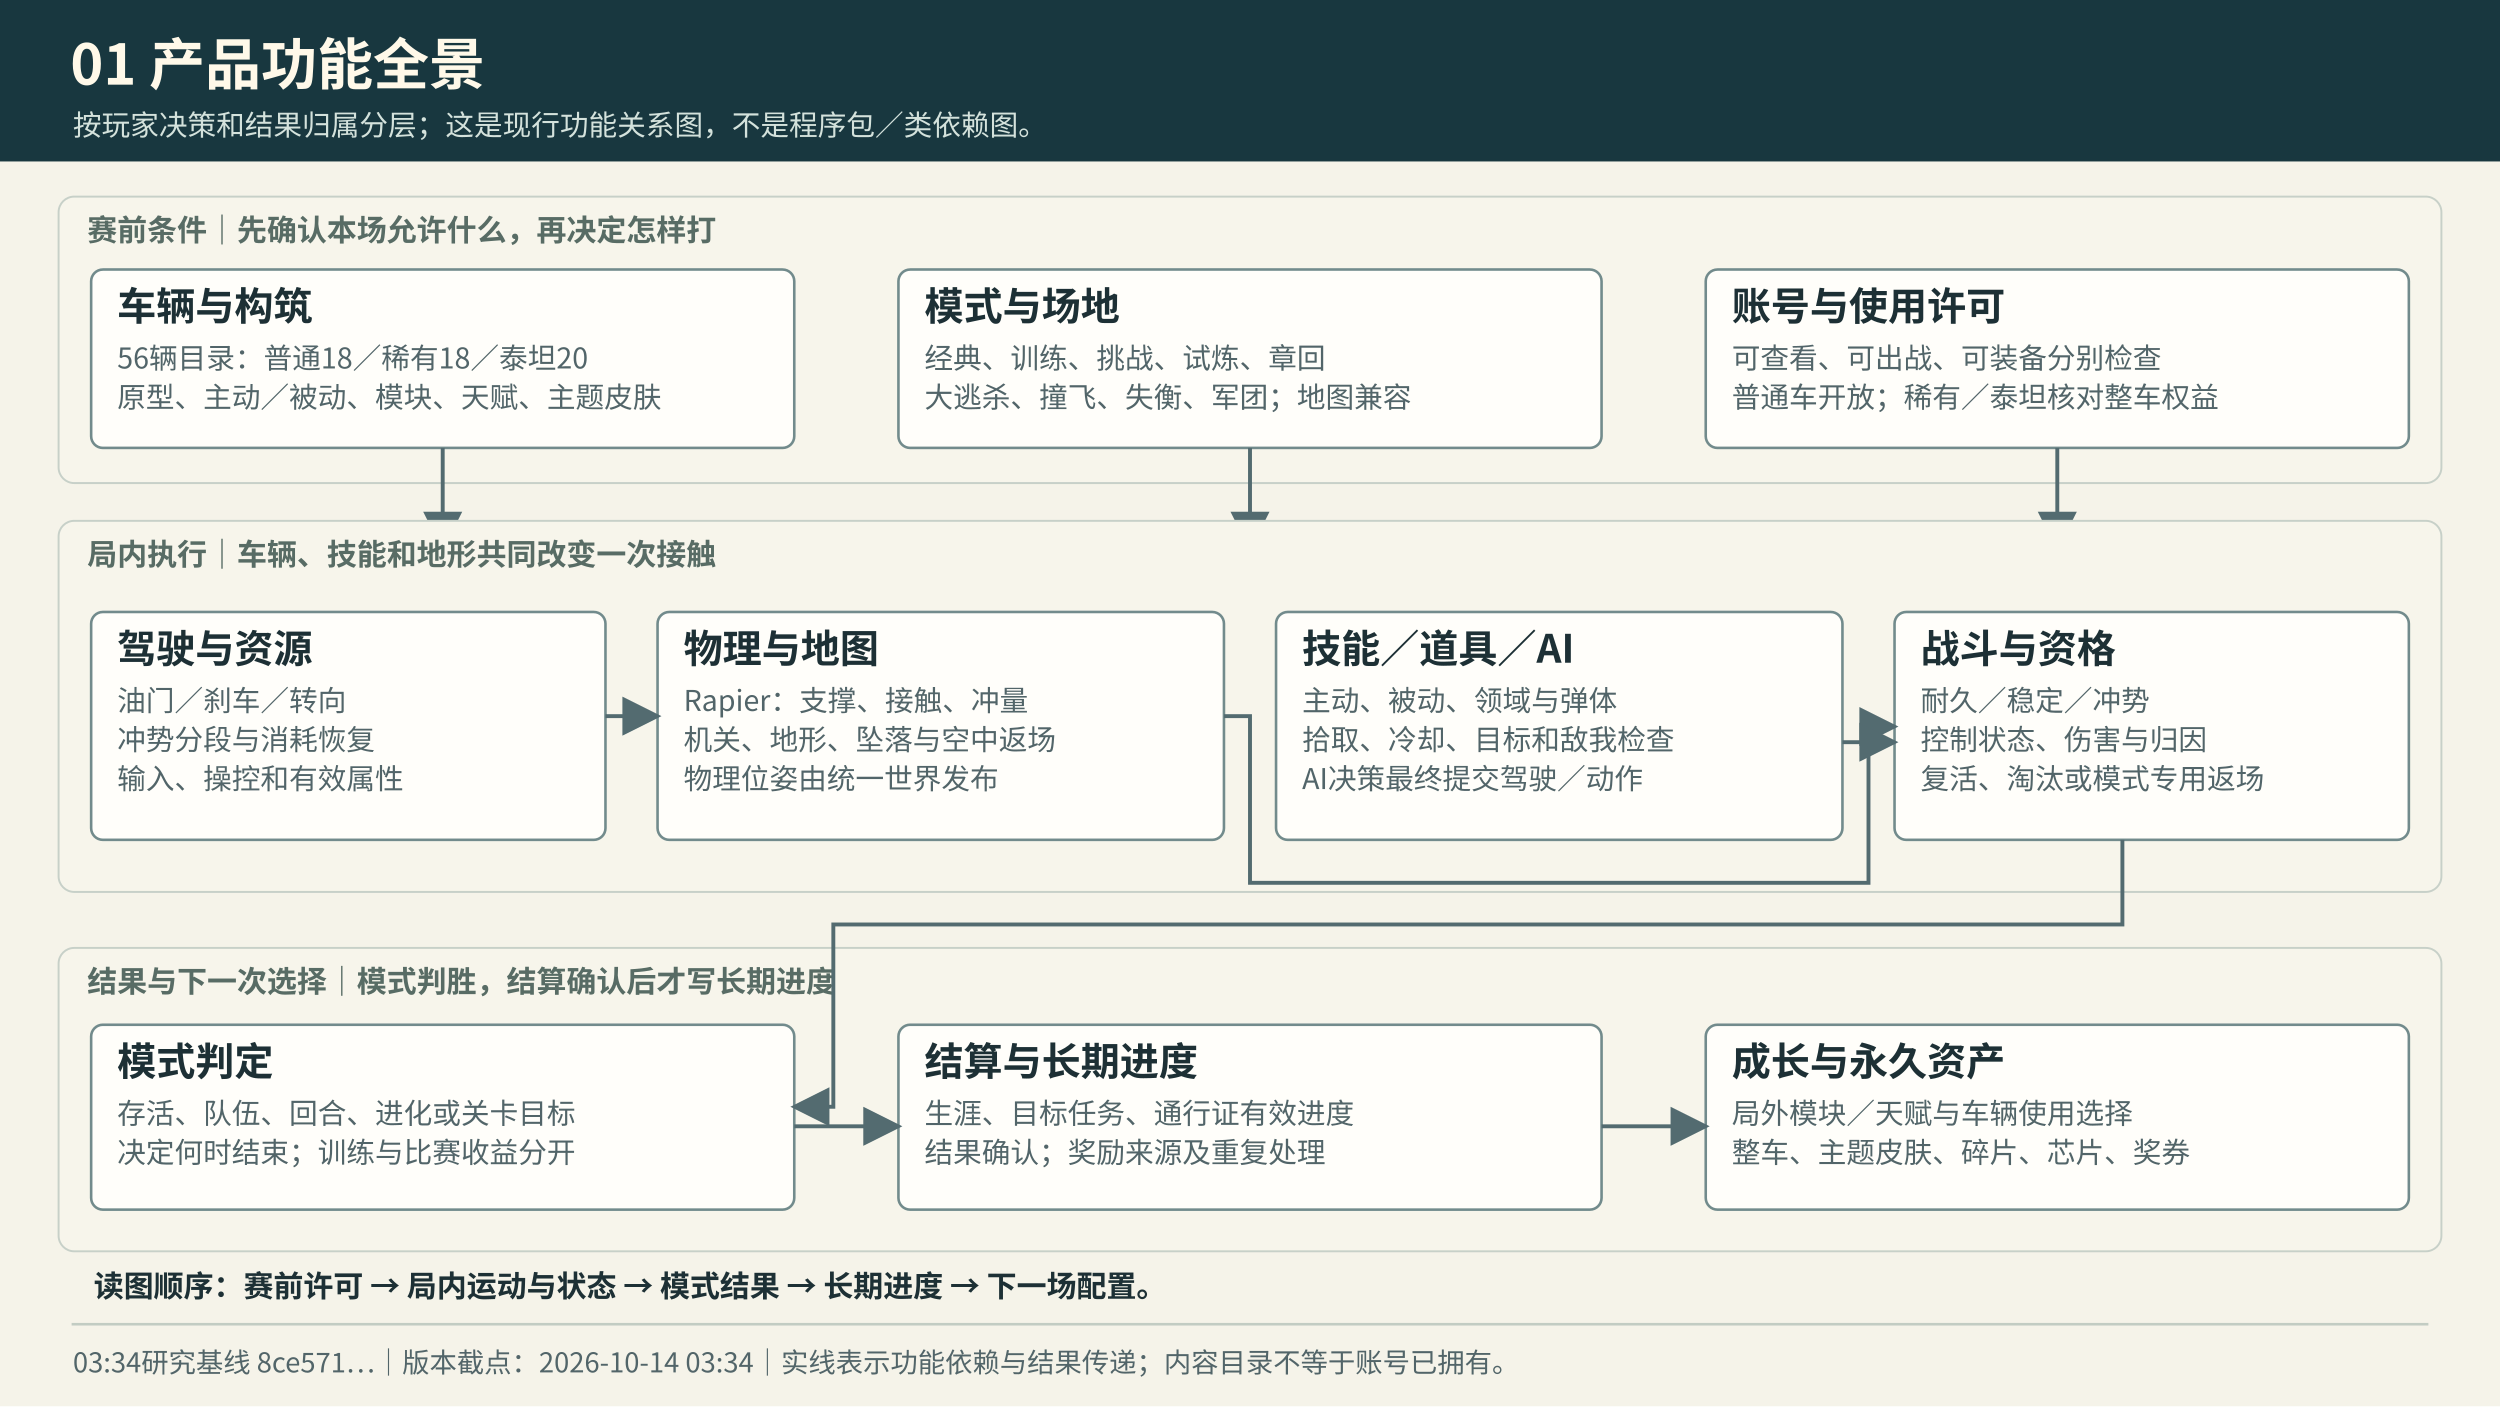
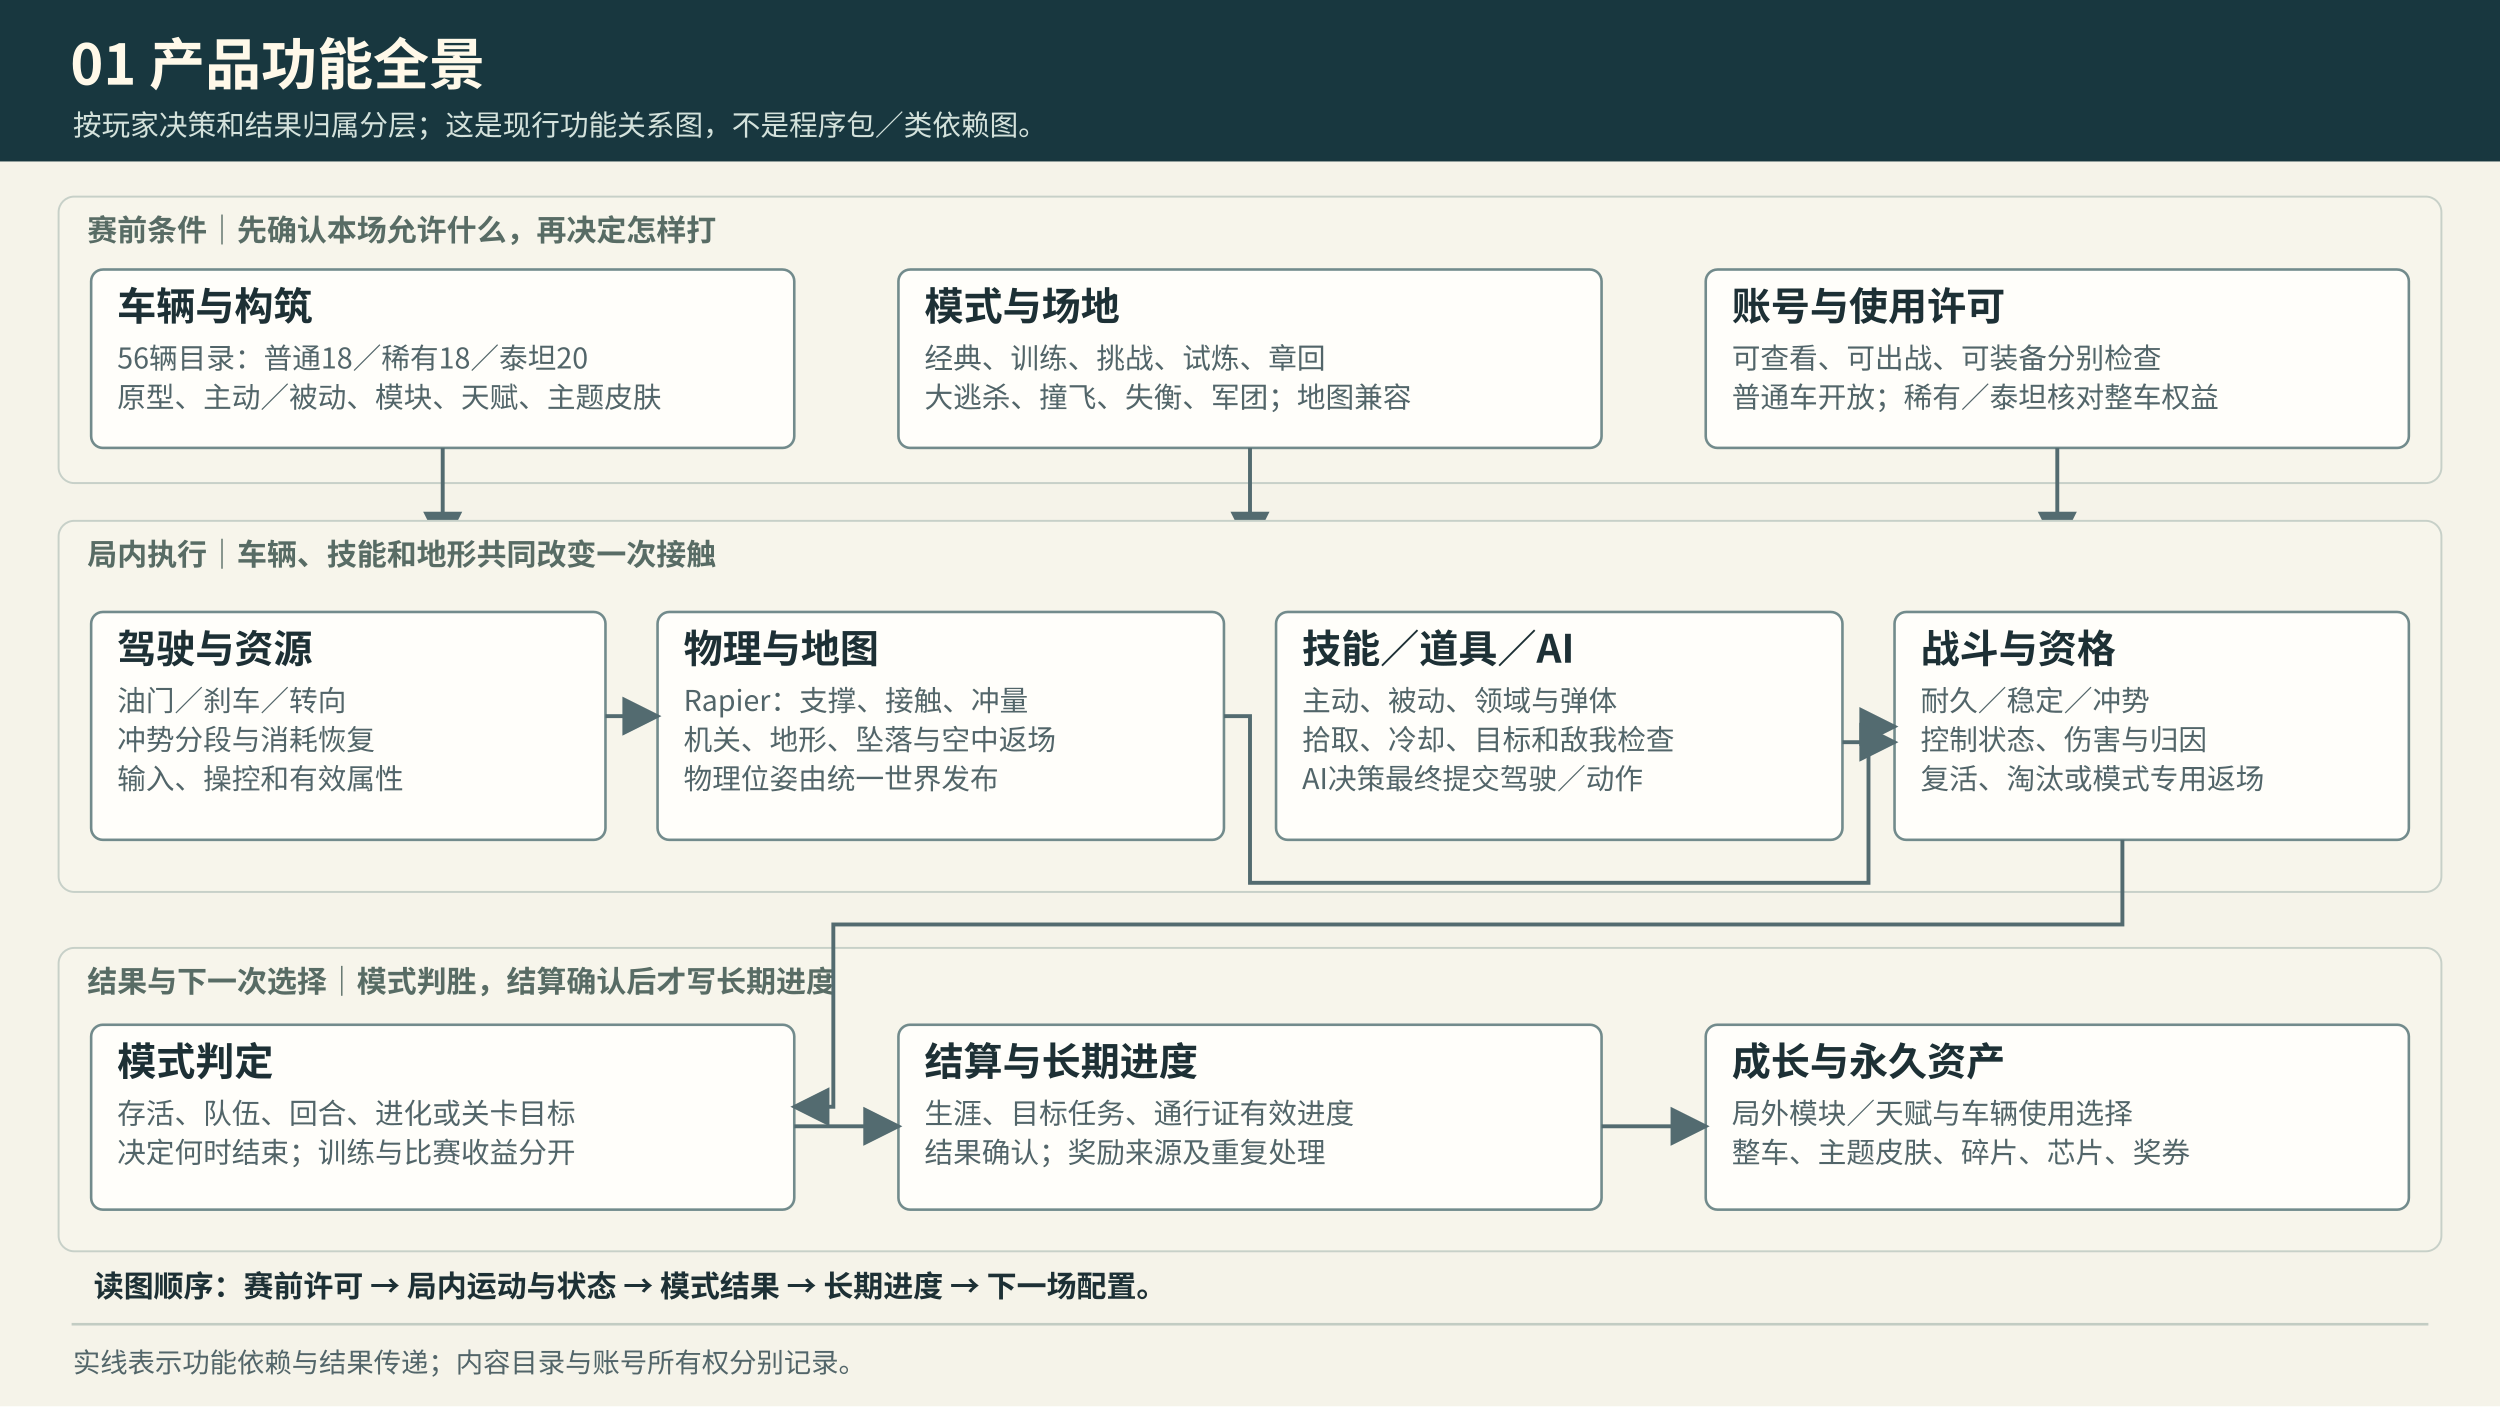
<svg xmlns="http://www.w3.org/2000/svg" width="1920" height="1080" viewBox="0 0 1920 1080" role="img" aria-labelledby="title desc">
  <defs>
    <marker id="arrow" markerWidth="11" markerHeight="11" refX="9" refY="5" orient="auto">
      <path d="M0 0 L10 5 L0 10Z" fill="#536b70" />
    </marker>
    <marker id="proposal" markerWidth="11" markerHeight="11" refX="9" refY="5" orient="auto">
      <path d="M0 0 L10 5 L0 10Z" fill="#a15b16" />
    </marker>
  </defs>
  <style>text{font-family:Microsoft YaHei, Noto Sans CJK SC, sans-serif;fill:#1d3035} .secondary{fill:#526569} .label{font-size:22px;font-weight:600} .edge{fill:none;stroke:#536b70;stroke-width:3;marker-end:url(#arrow)} .proposed{stroke:#a15b16;stroke-dasharray:10 7;marker-end:url(#proposal)} .box{fill:#fffefa;stroke:#728b8c;stroke-width:2} .proposal-box{fill:#fff4df;stroke:#ad6b29;stroke-width:2.3;stroke-dasharray:10 7} .row{fill:#e9eee9} .panel{fill:#f7f5eb;stroke:#c7d0c8;stroke-width:1.5}</style>
  <rect width="1920" height="1080" fill="#f5f3e9" />
  <rect width="1920" height="124" fill="#18373f" />
  <text x="54" y="65" style="fill:#fff9e9;font-size:43px;font-weight:700">01  产品功能全景</text>
  <text x="56" y="104" style="fill:#d4e2dc;font-size:22px">按玩家决策和结果归属分层；这是现行功能关系图，不是程序包／类依赖图。</text>
  <path d="M55 1017H1865" stroke="#c2ccc3" stroke-width="2" />
-   <text x="56" y="1054" font-size="21" class="secondary">03:34研究基线 8ce571…｜版本截点：2026-10-14 03:34｜实线表示功能依赖与结果传递；内容目录不等于账号已拥有。</text>
+   <text x="56" y="1054" font-size="21" class="secondary">实线表示功能依赖与结果传递；内容目录与账号所有权分别记录。</text>
  <rect x="45" y="151" width="1830" height="220" rx="12" class="panel" />
  <text x="67" y="185" font-size="23" font-weight="700" style="fill:#586c65">赛前条件｜先确认本场允许什么，再决定怎样打</text>
  <g class="architecture-node" data-x="70" data-y="207" data-width="540" data-height="137">
    <rect x="70" y="207" width="540" height="137" rx="9" class="box" />
    <text x="90" y="246" font-size="30" font-weight="700">车辆与构筑</text>
    <text x="90" y="283" font-size="22" style="fill:#526569">56辆目录：普通18／稀有18／泰坦20</text>
    <text x="90" y="313" font-size="22" style="fill:#526569">原型、主动／被动、模块、天赋、主题皮肤</text>
  </g>
  <g class="architecture-node" data-x="690" data-y="207" data-width="540" data-height="137">
    <rect x="690" y="207" width="540" height="137" rx="9" class="box" />
    <text x="710" y="246" font-size="30" font-weight="700">模式与场地</text>
    <text x="710" y="283" font-size="22" style="fill:#526569">经典、训练、挑战、试炼、章回</text>
    <text x="710" y="313" font-size="22" style="fill:#526569">大逃杀、撞飞、失衡、军团；地图兼容</text>
  </g>
  <g class="architecture-node" data-x="1310" data-y="207" data-width="540" data-height="137">
    <rect x="1310" y="207" width="540" height="137" rx="9" class="box" />
    <text x="1330" y="246" font-size="30" font-weight="700">账号与使用许可</text>
    <text x="1330" y="283" font-size="22" style="fill:#526569">可查看、可出战、可装备分别检查</text>
    <text x="1330" y="313" font-size="22" style="fill:#526569">普通车开放；稀有／泰坦核对整车权益</text>
  </g>
  <path d="M340,344 L340,420" class="edge" />
  <path d="M960,344 L960,420" class="edge" />
  <path d="M1580,344 L1580,420" class="edge" />
  <rect x="45" y="400" width="1830" height="285" rx="12" class="panel" />
  <text x="67" y="434" font-size="23" font-weight="700" style="fill:#586c65">局内执行｜车辆、技能和地形共同改变一次接触</text>
  <g class="architecture-node" data-x="70" data-y="470" data-width="395" data-height="175">
    <rect x="70" y="470" width="395" height="175" rx="9" class="box" />
    <text x="90" y="509" font-size="30" font-weight="700">驾驶与资源</text>
    <text x="90" y="546" font-size="22" style="fill:#526569">油门／刹车／转向</text>
    <text x="90" y="576" font-size="22" style="fill:#526569">冲势分段与消耗恢复</text>
    <text x="90" y="606" font-size="22" style="fill:#526569">输入、操控和有效属性</text>
  </g>
  <g class="architecture-node" data-x="505" data-y="470" data-width="435" data-height="175">
    <rect x="505" y="470" width="435" height="175" rx="9" class="box" />
    <text x="525" y="509" font-size="30" font-weight="700">物理与地图</text>
    <text x="525" y="546" font-size="22" style="fill:#526569">Rapier：支撑、接触、冲量</text>
    <text x="525" y="576" font-size="22" style="fill:#526569">机关、地形、坠落与空中返场</text>
    <text x="525" y="606" font-size="22" style="fill:#526569">物理位姿由统一世界发布</text>
  </g>
  <g class="architecture-node" data-x="980" data-y="470" data-width="435" data-height="175">
    <rect x="980" y="470" width="435" height="175" rx="9" class="box" />
    <text x="1000" y="509" font-size="30" font-weight="700">技能／道具／AI</text>
    <text x="1000" y="546" font-size="22" style="fill:#526569">主动、被动、领域与弹体</text>
    <text x="1000" y="576" font-size="22" style="fill:#526569">拾取、冷却、目标和敌我检查</text>
    <text x="1000" y="606" font-size="22" style="fill:#526569">AI决策最终提交驾驶／动作</text>
  </g>
  <g class="architecture-node" data-x="1455" data-y="470" data-width="395" data-height="175">
    <rect x="1455" y="470" width="395" height="175" rx="9" class="box" />
    <text x="1475" y="509" font-size="30" font-weight="700">战斗与资格</text>
    <text x="1475" y="546" font-size="22" style="fill:#526569">耐久／稳定／冲势</text>
    <text x="1475" y="576" font-size="22" style="fill:#526569">控制状态、伤害与归因</text>
    <text x="1475" y="606" font-size="22" style="fill:#526569">复活、淘汰或模式专用返场</text>
  </g>
  <path d="M465,550 L505,550" class="edge" />
  <path d="M940,550 L960,550 L960,678 L1435,678 L1435,558 L1455,558" class="edge" />
  <path d="M1415,570 L1455,570" class="edge" />
  <rect x="45" y="728" width="1830" height="233" rx="12" class="panel" />
  <text x="67" y="762" font-size="23" font-weight="700" style="fill:#586c65">结果与下一次选择｜模式判胜，结算确认后才写长期进度</text>
  <g class="architecture-node" data-x="70" data-y="787" data-width="540" data-height="142">
    <rect x="70" y="787" width="540" height="142" rx="9" class="box" />
    <text x="90" y="826" font-size="30" font-weight="700">模式判定</text>
    <text x="90" y="863" font-size="22" style="fill:#526569">存活、队伍、回合、进化或关卡目标</text>
    <text x="90" y="893" font-size="22" style="fill:#526569">决定何时结束；训练与比赛收益分开</text>
  </g>
  <g class="architecture-node" data-x="690" data-y="787" data-width="540" data-height="142">
    <rect x="690" y="787" width="540" height="142" rx="9" class="box" />
    <text x="710" y="826" font-size="30" font-weight="700">结算与长期进度</text>
    <text x="710" y="863" font-size="22" style="fill:#526569">生涯、目标任务、通行证有效进度</text>
    <text x="710" y="893" font-size="22" style="fill:#526569">结果确认；奖励来源及重复处理</text>
  </g>
  <g class="architecture-node" data-x="1310" data-y="787" data-width="540" data-height="142">
    <rect x="1310" y="787" width="540" height="142" rx="9" class="box" />
    <text x="1330" y="826" font-size="30" font-weight="700">成长与永久资产</text>
    <text x="1330" y="863" font-size="22" style="fill:#526569">局外模块／天赋与车辆使用选择</text>
    <text x="1330" y="893" font-size="22" style="fill:#526569">整车、主题皮肤、碎片、芯片、奖券</text>
  </g>
  <path d="M1630,645 L1630,710 L640,710 L640,850 L610,850" class="edge" />
  <path d="M610,865 L690,865" class="edge" />
  <path d="M1230,865 L1310,865" class="edge" />
  <text x="72" y="996" font-size="23" font-weight="600">读图顺序：赛前许可 → 局内运动与状态 → 模式结果 → 长期进度 → 下一场配置。</text>
</svg>
